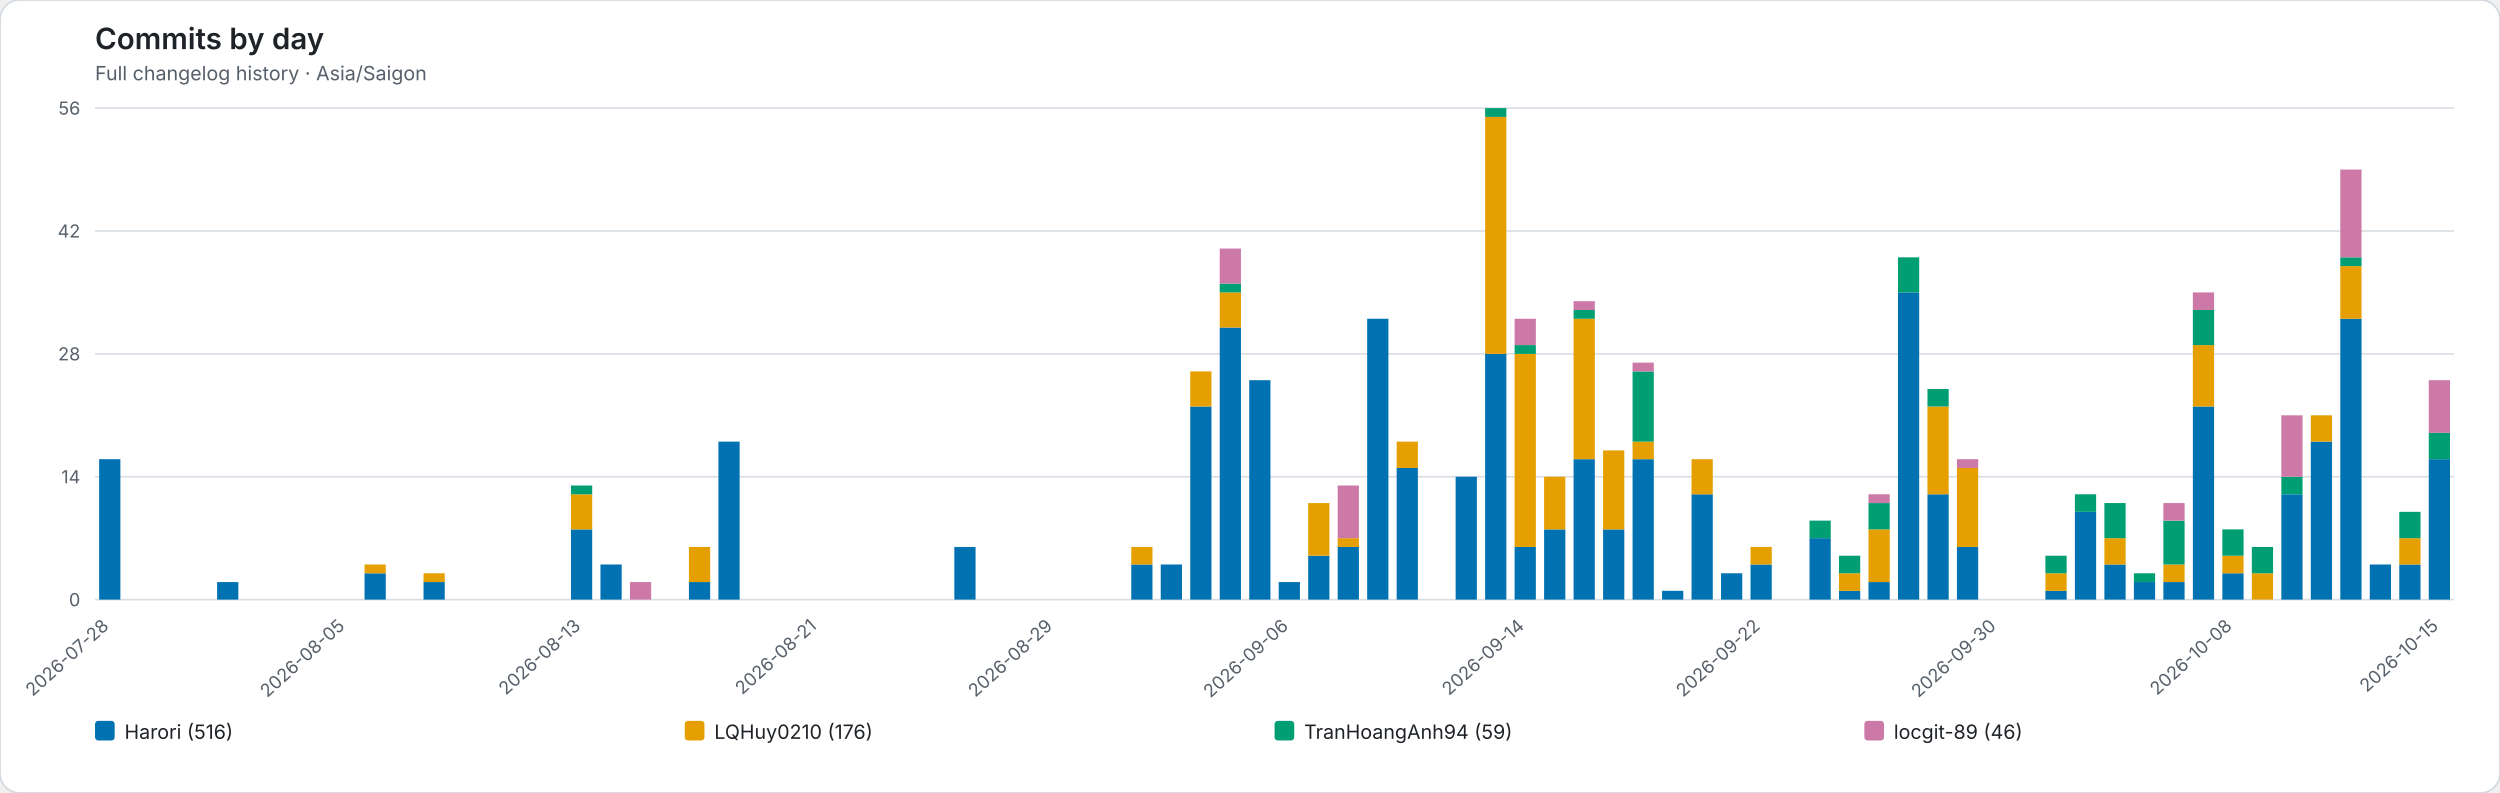
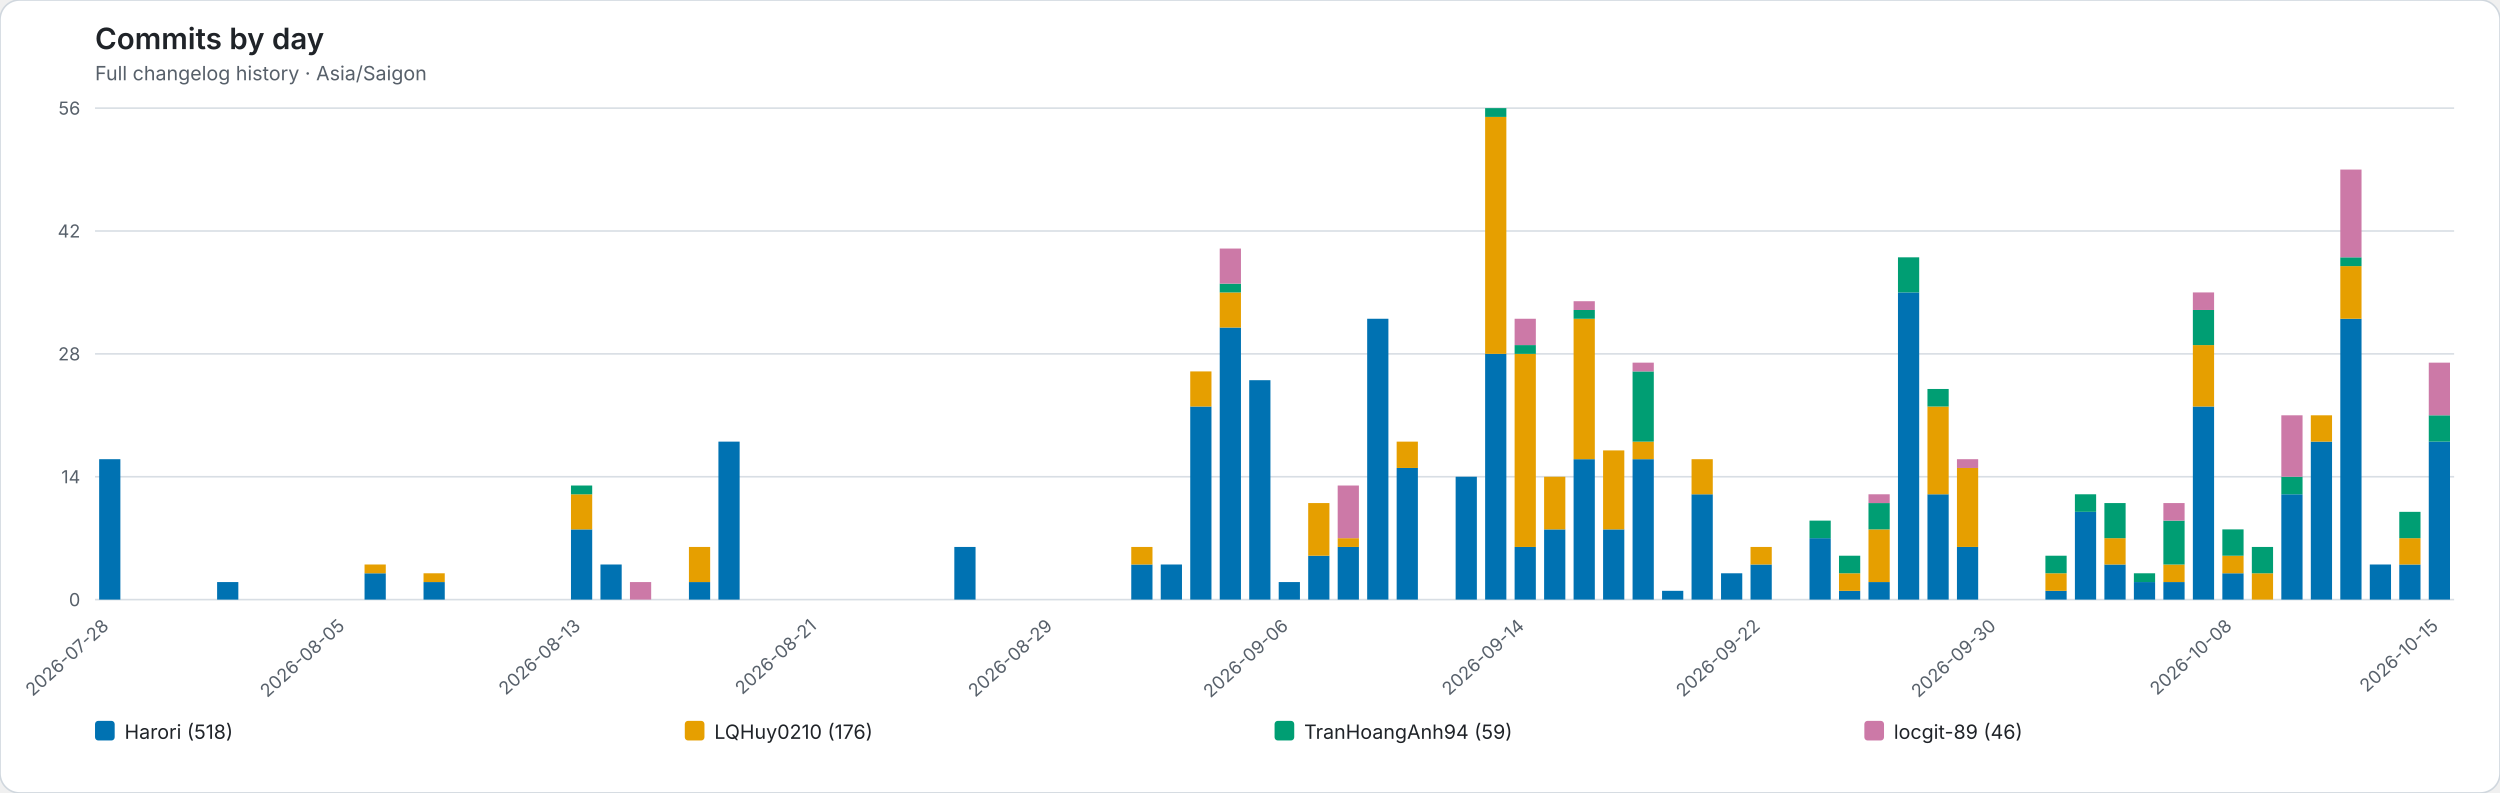
<svg xmlns="http://www.w3.org/2000/svg" role="img" viewBox="0 0 1526 484">
  <rect width="1526" height="484" rx="12" fill="#ffffff" stroke="#d0d7de" />
  <style>text{font-family:system-ui,-apple-system,BlinkMacSystemFont,"Segoe UI",sans-serif}.axis{fill:#57606a;font-size:11px}.heading{fill:#1f2328;font-size:18px;font-weight:600}.subheading{fill:#57606a;font-size:12px}.grid{stroke:#d8dee4;stroke-width:1}.legend{fill:#1f2328;font-size:12px}</style>
  <text class="heading" x="58" y="30">Commits by day</text>
  <text class="subheading" x="58" y="49">Full changelog history · Asia/Saigon</text>
  <line class="grid" x1="58" y1="366.00" x2="1498" y2="366.00" />
  <text class="axis" x="49" y="370.00" text-anchor="end">0</text>
  <line class="grid" x1="58" y1="291.00" x2="1498" y2="291.00" />
  <text class="axis" x="49" y="295.00" text-anchor="end">14</text>
  <line class="grid" x1="58" y1="216.00" x2="1498" y2="216.00" />
  <text class="axis" x="49" y="220.00" text-anchor="end">28</text>
  <line class="grid" x1="58" y1="141.00" x2="1498" y2="141.00" />
  <text class="axis" x="49" y="145.00" text-anchor="end">42</text>
  <line class="grid" x1="58" y1="66.00" x2="1498" y2="66.00" />
  <text class="axis" x="49" y="70.00" text-anchor="end">56</text>
  <g data-date="2026-07-28">
    <rect x="60.52" y="280.29" width="12.96" height="85.71" fill="#0072B2" />
  </g>
  <text class="axis" x="67.00" y="383" text-anchor="end" transform="rotate(-42 67.00 383)">2026-07-28</text>
  <g data-date="2026-07-29">
  </g>
  <g data-date="2026-07-30">
  </g>
  <g data-date="2026-07-31">
  </g>
  <g data-date="2026-08-01">
    <rect x="132.52" y="355.29" width="12.96" height="10.71" fill="#0072B2" />
  </g>
  <g data-date="2026-08-02">
  </g>
  <g data-date="2026-08-03">
  </g>
  <g data-date="2026-08-04">
  </g>
  <g data-date="2026-08-05">
  </g>
  <text class="axis" x="211.00" y="383" text-anchor="end" transform="rotate(-42 211.00 383)">2026-08-05</text>
  <g data-date="2026-08-06">
    <rect x="222.52" y="349.93" width="12.96" height="16.07" fill="#0072B2" />
    <rect x="222.52" y="344.57" width="12.96" height="5.36" fill="#E69F00" />
  </g>
  <g data-date="2026-08-07">
  </g>
  <g data-date="2026-08-08">
    <rect x="258.52" y="355.29" width="12.96" height="10.71" fill="#0072B2" />
    <rect x="258.52" y="349.93" width="12.96" height="5.36" fill="#E69F00" />
  </g>
  <g data-date="2026-08-09">
  </g>
  <g data-date="2026-08-10">
  </g>
  <g data-date="2026-08-11">
  </g>
  <g data-date="2026-08-12">
  </g>
  <g data-date="2026-08-13">
    <rect x="348.52" y="323.14" width="12.96" height="42.86" fill="#0072B2" />
    <rect x="348.52" y="301.71" width="12.96" height="21.43" fill="#E69F00" />
    <rect x="348.52" y="296.36" width="12.96" height="5.36" fill="#009E73" />
  </g>
  <text class="axis" x="355.00" y="383" text-anchor="end" transform="rotate(-42 355.00 383)">2026-08-13</text>
  <g data-date="2026-08-14">
    <rect x="366.52" y="344.57" width="12.96" height="21.43" fill="#0072B2" />
  </g>
  <g data-date="2026-08-15">
    <rect x="384.52" y="355.29" width="12.96" height="10.71" fill="#CC79A7" />
  </g>
  <g data-date="2026-08-16">
  </g>
  <g data-date="2026-08-17">
    <rect x="420.52" y="355.29" width="12.96" height="10.71" fill="#0072B2" />
    <rect x="420.52" y="333.86" width="12.96" height="21.43" fill="#E69F00" />
  </g>
  <g data-date="2026-08-18">
    <rect x="438.52" y="269.57" width="12.96" height="96.43" fill="#0072B2" />
  </g>
  <g data-date="2026-08-19">
  </g>
  <g data-date="2026-08-20">
  </g>
  <g data-date="2026-08-21">
  </g>
  <text class="axis" x="499.00" y="383" text-anchor="end" transform="rotate(-42 499.00 383)">2026-08-21</text>
  <g data-date="2026-08-22">
  </g>
  <g data-date="2026-08-23">
  </g>
  <g data-date="2026-08-24">
  </g>
  <g data-date="2026-08-25">
  </g>
  <g data-date="2026-08-26">
    <rect x="582.52" y="333.86" width="12.96" height="32.14" fill="#0072B2" />
  </g>
  <g data-date="2026-08-27">
  </g>
  <g data-date="2026-08-28">
  </g>
  <g data-date="2026-08-29">
  </g>
  <text class="axis" x="643.00" y="383" text-anchor="end" transform="rotate(-42 643.00 383)">2026-08-29</text>
  <g data-date="2026-08-30">
  </g>
  <g data-date="2026-08-31">
  </g>
  <g data-date="2026-09-01">
    <rect x="690.52" y="344.57" width="12.96" height="21.43" fill="#0072B2" />
    <rect x="690.52" y="333.86" width="12.96" height="10.71" fill="#E69F00" />
  </g>
  <g data-date="2026-09-02">
    <rect x="708.52" y="344.57" width="12.96" height="21.43" fill="#0072B2" />
  </g>
  <g data-date="2026-09-03">
    <rect x="726.52" y="248.14" width="12.96" height="117.86" fill="#0072B2" />
    <rect x="726.52" y="226.71" width="12.96" height="21.43" fill="#E69F00" />
  </g>
  <g data-date="2026-09-04">
    <rect x="744.52" y="199.93" width="12.96" height="166.07" fill="#0072B2" />
    <rect x="744.52" y="178.50" width="12.96" height="21.43" fill="#E69F00" />
    <rect x="744.52" y="173.14" width="12.96" height="5.36" fill="#009E73" />
    <rect x="744.52" y="151.71" width="12.96" height="21.43" fill="#CC79A7" />
  </g>
  <g data-date="2026-09-05">
    <rect x="762.52" y="232.07" width="12.96" height="133.93" fill="#0072B2" />
  </g>
  <g data-date="2026-09-06">
    <rect x="780.52" y="355.29" width="12.96" height="10.71" fill="#0072B2" />
  </g>
  <text class="axis" x="787.00" y="383" text-anchor="end" transform="rotate(-42 787.00 383)">2026-09-06</text>
  <g data-date="2026-09-07">
    <rect x="798.52" y="339.21" width="12.96" height="26.79" fill="#0072B2" />
    <rect x="798.52" y="307.07" width="12.96" height="32.14" fill="#E69F00" />
  </g>
  <g data-date="2026-09-08">
    <rect x="816.52" y="333.86" width="12.96" height="32.14" fill="#0072B2" />
    <rect x="816.52" y="328.50" width="12.96" height="5.36" fill="#E69F00" />
    <rect x="816.52" y="296.36" width="12.96" height="32.14" fill="#CC79A7" />
  </g>
  <g data-date="2026-09-09">
    <rect x="834.52" y="194.57" width="12.96" height="171.43" fill="#0072B2" />
  </g>
  <g data-date="2026-09-10">
    <rect x="852.52" y="285.64" width="12.96" height="80.36" fill="#0072B2" />
    <rect x="852.52" y="269.57" width="12.96" height="16.07" fill="#E69F00" />
  </g>
  <g data-date="2026-09-11">
  </g>
  <g data-date="2026-09-12">
    <rect x="888.52" y="291.00" width="12.96" height="75.00" fill="#0072B2" />
  </g>
  <g data-date="2026-09-13">
    <rect x="906.52" y="216.00" width="12.96" height="150.00" fill="#0072B2" />
    <rect x="906.52" y="71.36" width="12.96" height="144.64" fill="#E69F00" />
    <rect x="906.52" y="66.00" width="12.96" height="5.36" fill="#009E73" />
  </g>
  <g data-date="2026-09-14">
    <rect x="924.52" y="333.86" width="12.96" height="32.14" fill="#0072B2" />
    <rect x="924.52" y="216.00" width="12.96" height="117.86" fill="#E69F00" />
    <rect x="924.52" y="210.64" width="12.96" height="5.36" fill="#009E73" />
    <rect x="924.52" y="194.57" width="12.96" height="16.07" fill="#CC79A7" />
  </g>
  <text class="axis" x="931.00" y="383" text-anchor="end" transform="rotate(-42 931.00 383)">2026-09-14</text>
  <g data-date="2026-09-15">
    <rect x="942.52" y="323.14" width="12.96" height="42.86" fill="#0072B2" />
    <rect x="942.52" y="291.00" width="12.96" height="32.14" fill="#E69F00" />
  </g>
  <g data-date="2026-09-16">
    <rect x="960.52" y="280.29" width="12.96" height="85.71" fill="#0072B2" />
    <rect x="960.52" y="194.57" width="12.96" height="85.71" fill="#E69F00" />
    <rect x="960.52" y="189.21" width="12.96" height="5.36" fill="#009E73" />
    <rect x="960.52" y="183.86" width="12.96" height="5.36" fill="#CC79A7" />
  </g>
  <g data-date="2026-09-17">
    <rect x="978.52" y="323.14" width="12.96" height="42.86" fill="#0072B2" />
    <rect x="978.52" y="274.93" width="12.96" height="48.21" fill="#E69F00" />
  </g>
  <g data-date="2026-09-18">
    <rect x="996.52" y="280.29" width="12.96" height="85.71" fill="#0072B2" />
    <rect x="996.52" y="269.57" width="12.96" height="10.71" fill="#E69F00" />
    <rect x="996.52" y="226.71" width="12.96" height="42.86" fill="#009E73" />
    <rect x="996.52" y="221.36" width="12.96" height="5.36" fill="#CC79A7" />
  </g>
  <g data-date="2026-09-19">
    <rect x="1014.52" y="360.64" width="12.96" height="5.36" fill="#0072B2" />
  </g>
  <g data-date="2026-09-20">
    <rect x="1032.52" y="301.71" width="12.96" height="64.29" fill="#0072B2" />
    <rect x="1032.52" y="280.29" width="12.96" height="21.43" fill="#E69F00" />
  </g>
  <g data-date="2026-09-21">
    <rect x="1050.52" y="349.93" width="12.96" height="16.07" fill="#0072B2" />
  </g>
  <g data-date="2026-09-22">
    <rect x="1068.52" y="344.57" width="12.96" height="21.43" fill="#0072B2" />
    <rect x="1068.52" y="333.86" width="12.96" height="10.71" fill="#E69F00" />
  </g>
  <text class="axis" x="1075.00" y="383" text-anchor="end" transform="rotate(-42 1075.00 383)">2026-09-22</text>
  <g data-date="2026-09-23">
  </g>
  <g data-date="2026-09-24">
    <rect x="1104.52" y="328.50" width="12.96" height="37.50" fill="#0072B2" />
    <rect x="1104.52" y="317.79" width="12.96" height="10.71" fill="#009E73" />
  </g>
  <g data-date="2026-09-25">
    <rect x="1122.52" y="360.64" width="12.96" height="5.36" fill="#0072B2" />
    <rect x="1122.52" y="349.93" width="12.96" height="10.71" fill="#E69F00" />
    <rect x="1122.52" y="339.21" width="12.96" height="10.71" fill="#009E73" />
  </g>
  <g data-date="2026-09-26">
    <rect x="1140.52" y="355.29" width="12.96" height="10.71" fill="#0072B2" />
    <rect x="1140.52" y="323.14" width="12.96" height="32.14" fill="#E69F00" />
    <rect x="1140.52" y="307.07" width="12.96" height="16.07" fill="#009E73" />
    <rect x="1140.52" y="301.71" width="12.96" height="5.36" fill="#CC79A7" />
  </g>
  <g data-date="2026-09-27">
    <rect x="1158.52" y="178.50" width="12.96" height="187.50" fill="#0072B2" />
    <rect x="1158.52" y="157.07" width="12.96" height="21.43" fill="#009E73" />
  </g>
  <g data-date="2026-09-28">
    <rect x="1176.52" y="301.71" width="12.96" height="64.29" fill="#0072B2" />
    <rect x="1176.52" y="248.14" width="12.96" height="53.57" fill="#E69F00" />
    <rect x="1176.52" y="237.43" width="12.96" height="10.71" fill="#009E73" />
  </g>
  <g data-date="2026-09-29">
    <rect x="1194.52" y="333.86" width="12.96" height="32.14" fill="#0072B2" />
    <rect x="1194.52" y="285.64" width="12.96" height="48.21" fill="#E69F00" />
    <rect x="1194.52" y="280.29" width="12.96" height="5.36" fill="#CC79A7" />
  </g>
  <g data-date="2026-09-30">
  </g>
  <text class="axis" x="1219.00" y="383" text-anchor="end" transform="rotate(-42 1219.00 383)">2026-09-30</text>
  <g data-date="2026-10-01">
  </g>
  <g data-date="2026-10-02">
    <rect x="1248.52" y="360.64" width="12.96" height="5.36" fill="#0072B2" />
    <rect x="1248.52" y="349.93" width="12.96" height="10.71" fill="#E69F00" />
    <rect x="1248.52" y="339.21" width="12.96" height="10.71" fill="#009E73" />
  </g>
  <g data-date="2026-10-03">
    <rect x="1266.52" y="312.43" width="12.96" height="53.57" fill="#0072B2" />
    <rect x="1266.52" y="301.71" width="12.96" height="10.71" fill="#009E73" />
  </g>
  <g data-date="2026-10-04">
    <rect x="1284.52" y="344.57" width="12.96" height="21.43" fill="#0072B2" />
    <rect x="1284.52" y="328.50" width="12.96" height="16.07" fill="#E69F00" />
    <rect x="1284.52" y="307.07" width="12.96" height="21.43" fill="#009E73" />
  </g>
  <g data-date="2026-10-05">
    <rect x="1302.52" y="355.29" width="12.96" height="10.71" fill="#0072B2" />
    <rect x="1302.52" y="349.93" width="12.96" height="5.36" fill="#009E73" />
  </g>
  <g data-date="2026-10-06">
    <rect x="1320.52" y="355.29" width="12.96" height="10.71" fill="#0072B2" />
    <rect x="1320.52" y="344.57" width="12.96" height="10.71" fill="#E69F00" />
    <rect x="1320.52" y="317.79" width="12.96" height="26.79" fill="#009E73" />
    <rect x="1320.52" y="307.07" width="12.96" height="10.71" fill="#CC79A7" />
  </g>
  <g data-date="2026-10-07">
    <rect x="1338.52" y="248.14" width="12.96" height="117.86" fill="#0072B2" />
    <rect x="1338.52" y="210.64" width="12.96" height="37.50" fill="#E69F00" />
    <rect x="1338.52" y="189.21" width="12.96" height="21.43" fill="#009E73" />
    <rect x="1338.52" y="178.50" width="12.96" height="10.71" fill="#CC79A7" />
  </g>
  <g data-date="2026-10-08">
    <rect x="1356.52" y="349.93" width="12.96" height="16.07" fill="#0072B2" />
    <rect x="1356.52" y="339.21" width="12.96" height="10.71" fill="#E69F00" />
    <rect x="1356.52" y="323.14" width="12.96" height="16.07" fill="#009E73" />
  </g>
  <text class="axis" x="1363.00" y="383" text-anchor="end" transform="rotate(-42 1363.00 383)">2026-10-08</text>
  <g data-date="2026-10-09">
    <rect x="1374.52" y="349.93" width="12.96" height="16.07" fill="#E69F00" />
    <rect x="1374.52" y="333.86" width="12.96" height="16.07" fill="#009E73" />
  </g>
  <g data-date="2026-10-10">
    <rect x="1392.52" y="301.71" width="12.96" height="64.29" fill="#0072B2" />
    <rect x="1392.52" y="291.00" width="12.96" height="10.71" fill="#009E73" />
    <rect x="1392.52" y="253.50" width="12.96" height="37.50" fill="#CC79A7" />
  </g>
  <g data-date="2026-10-11">
    <rect x="1410.52" y="269.57" width="12.96" height="96.43" fill="#0072B2" />
    <rect x="1410.52" y="253.50" width="12.96" height="16.07" fill="#E69F00" />
  </g>
  <g data-date="2026-10-12">
    <rect x="1428.52" y="194.57" width="12.96" height="171.43" fill="#0072B2" />
    <rect x="1428.52" y="162.43" width="12.96" height="32.14" fill="#E69F00" />
    <rect x="1428.52" y="157.07" width="12.96" height="5.36" fill="#009E73" />
    <rect x="1428.52" y="103.50" width="12.96" height="53.57" fill="#CC79A7" />
  </g>
  <g data-date="2026-10-13">
    <rect x="1446.52" y="344.57" width="12.96" height="21.43" fill="#0072B2" />
  </g>
  <g data-date="2026-10-14">
    <rect x="1464.52" y="344.57" width="12.96" height="21.43" fill="#0072B2" />
    <rect x="1464.52" y="328.50" width="12.96" height="16.07" fill="#E69F00" />
    <rect x="1464.52" y="312.43" width="12.96" height="16.07" fill="#009E73" />
  </g>
  <g data-date="2026-10-15">
-     <rect x="1482.52" y="280.29" width="12.96" height="85.71" fill="#0072B2" />
-     <rect x="1482.52" y="264.21" width="12.96" height="16.07" fill="#009E73" />
-     <rect x="1482.52" y="232.07" width="12.96" height="32.14" fill="#CC79A7" />
+     <rect x="1482.52" y="269.57" width="12.96" height="96.43" fill="#0072B2" />
+     <rect x="1482.52" y="253.50" width="12.96" height="16.07" fill="#009E73" />
+     <rect x="1482.52" y="221.36" width="12.96" height="32.14" fill="#CC79A7" />
  </g>
  <text class="axis" x="1489.00" y="383" text-anchor="end" transform="rotate(-42 1489.00 383)">2026-10-15</text>
  <rect x="58.00" y="440" width="12" height="12" rx="2" fill="#0072B2" />
-   <text class="legend" x="76.00" y="451">Harori (516)</text>
+   <text class="legend" x="76.00" y="451">Harori (518)</text>
  <rect x="418.00" y="440" width="12" height="12" rx="2" fill="#E69F00" />
  <text class="legend" x="436.00" y="451">LQHuy0210 (176)</text>
  <rect x="778.00" y="440" width="12" height="12" rx="2" fill="#009E73" />
  <text class="legend" x="796.00" y="451">TranHoangAnh94 (59)</text>
  <rect x="1138.00" y="440" width="12" height="12" rx="2" fill="#CC79A7" />
  <text class="legend" x="1156.00" y="451">locgit-89 (46)</text>
</svg>
